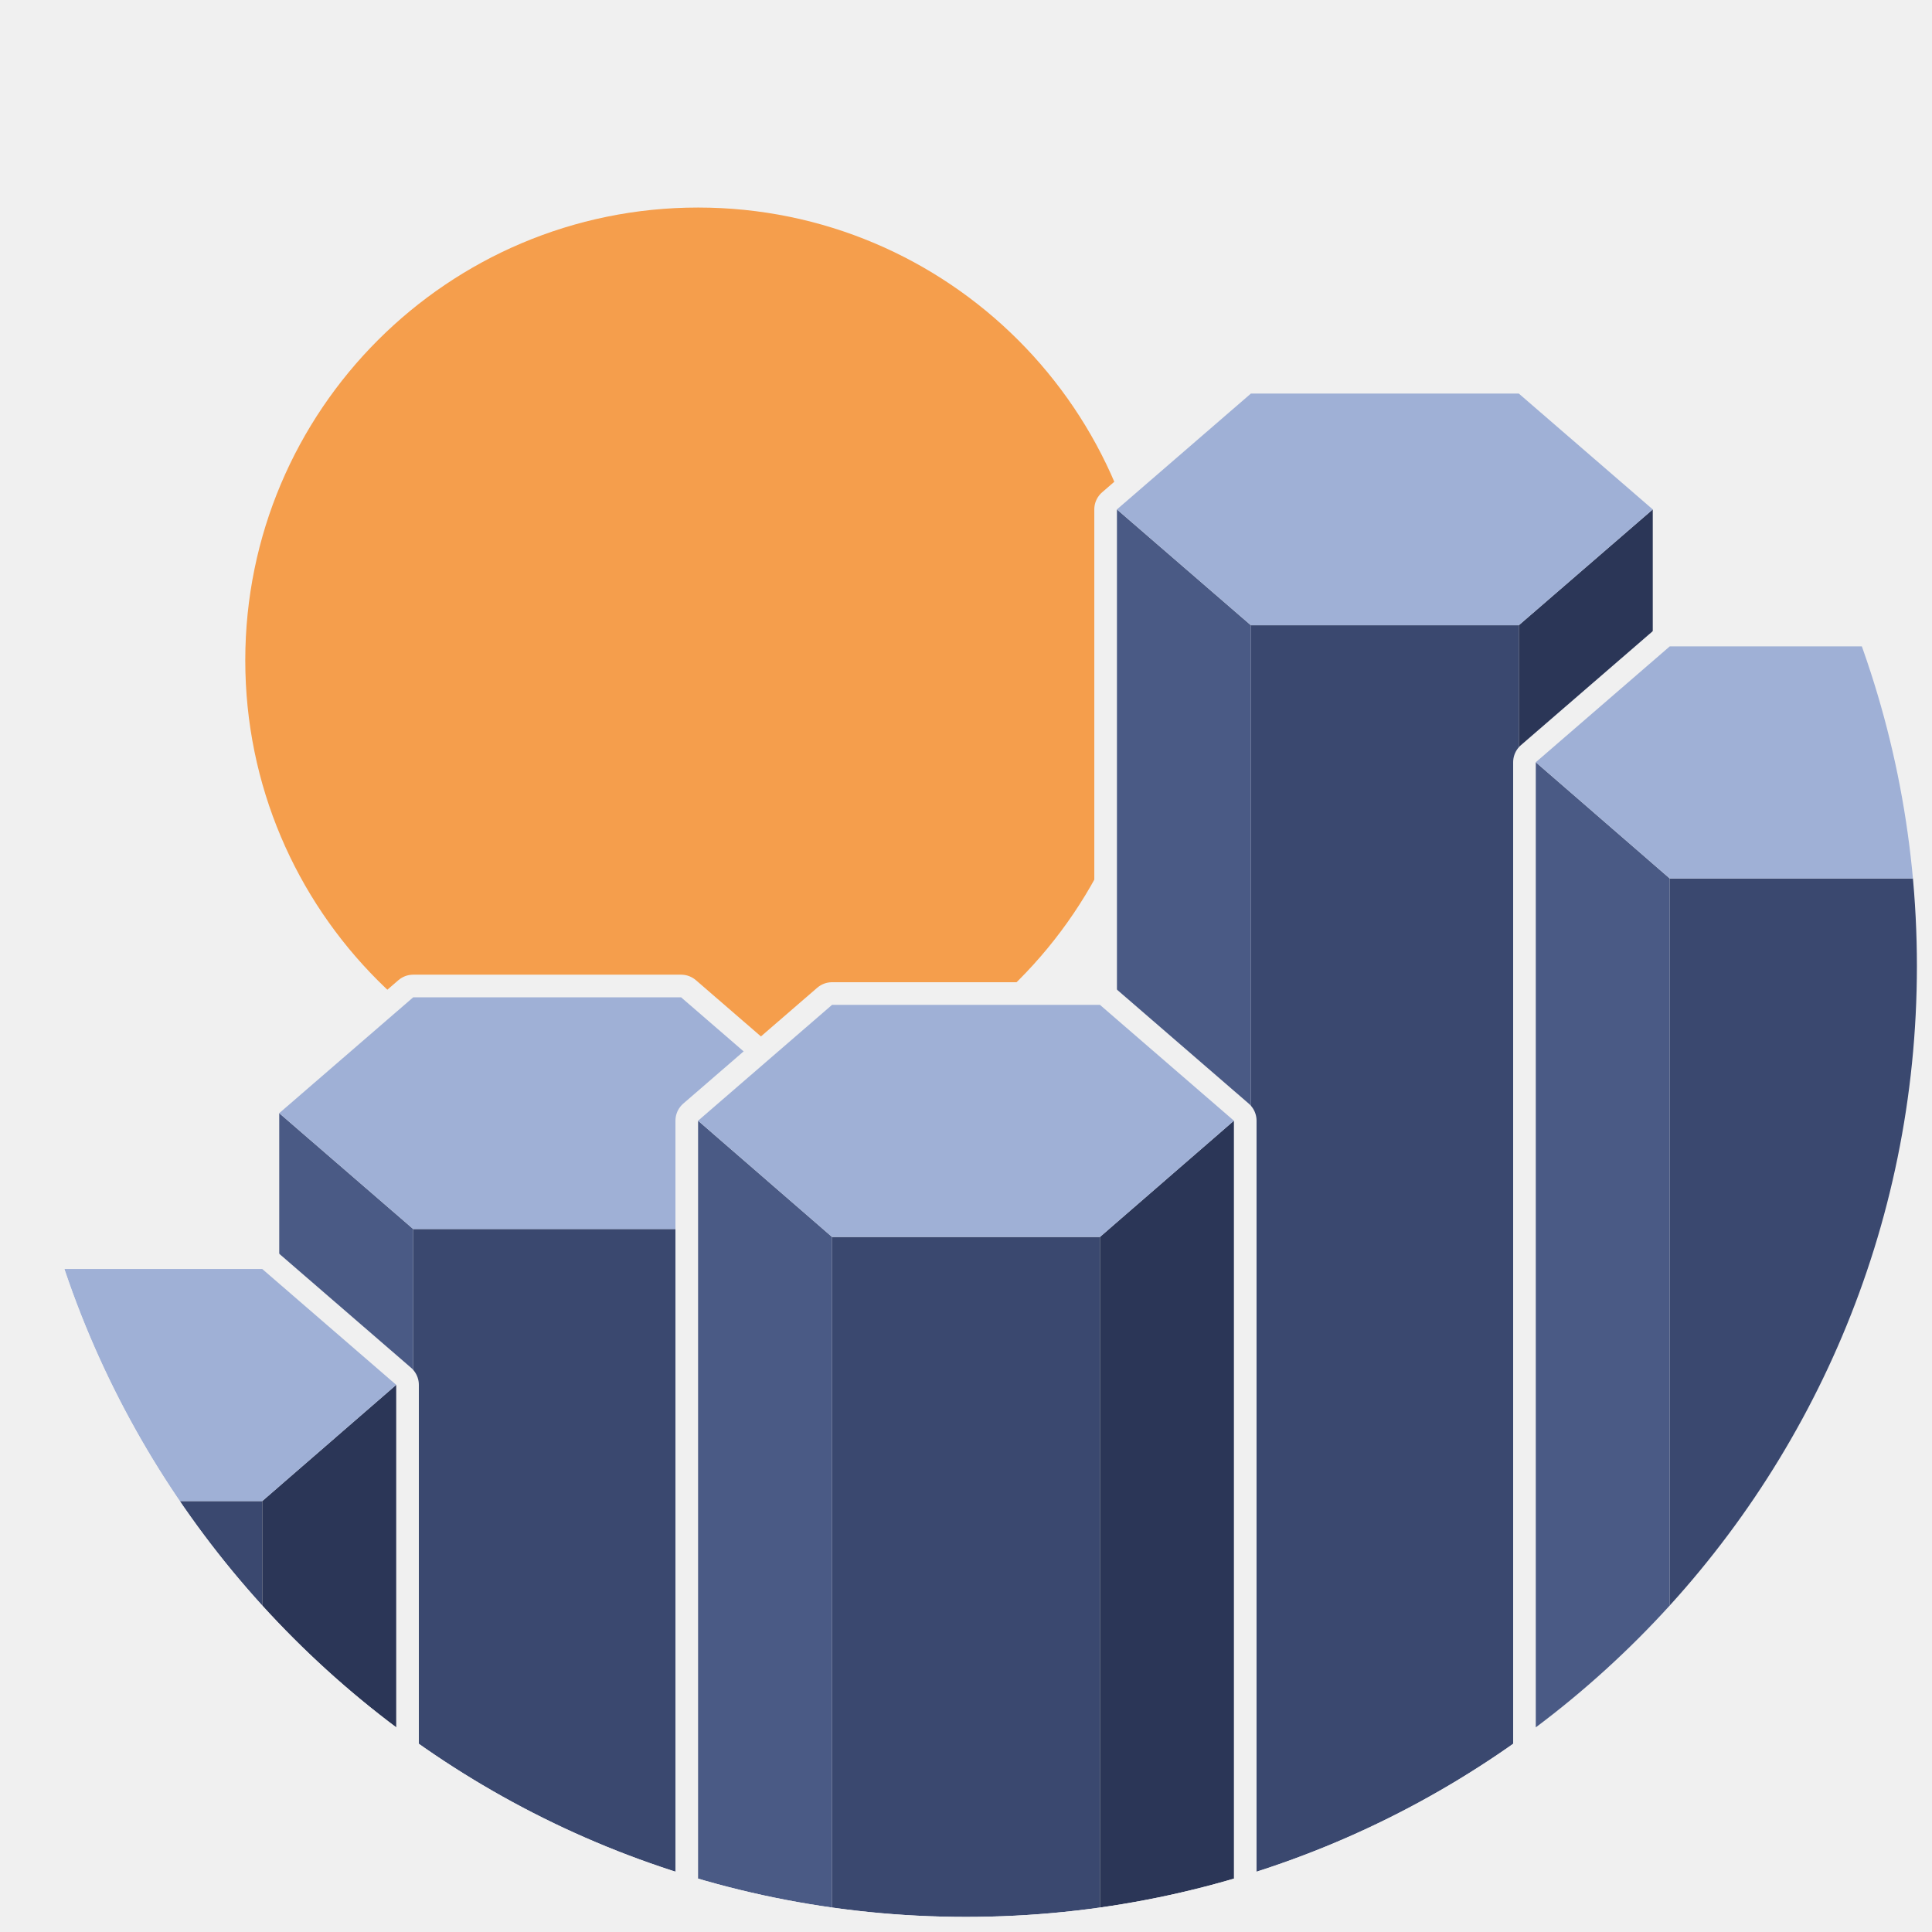
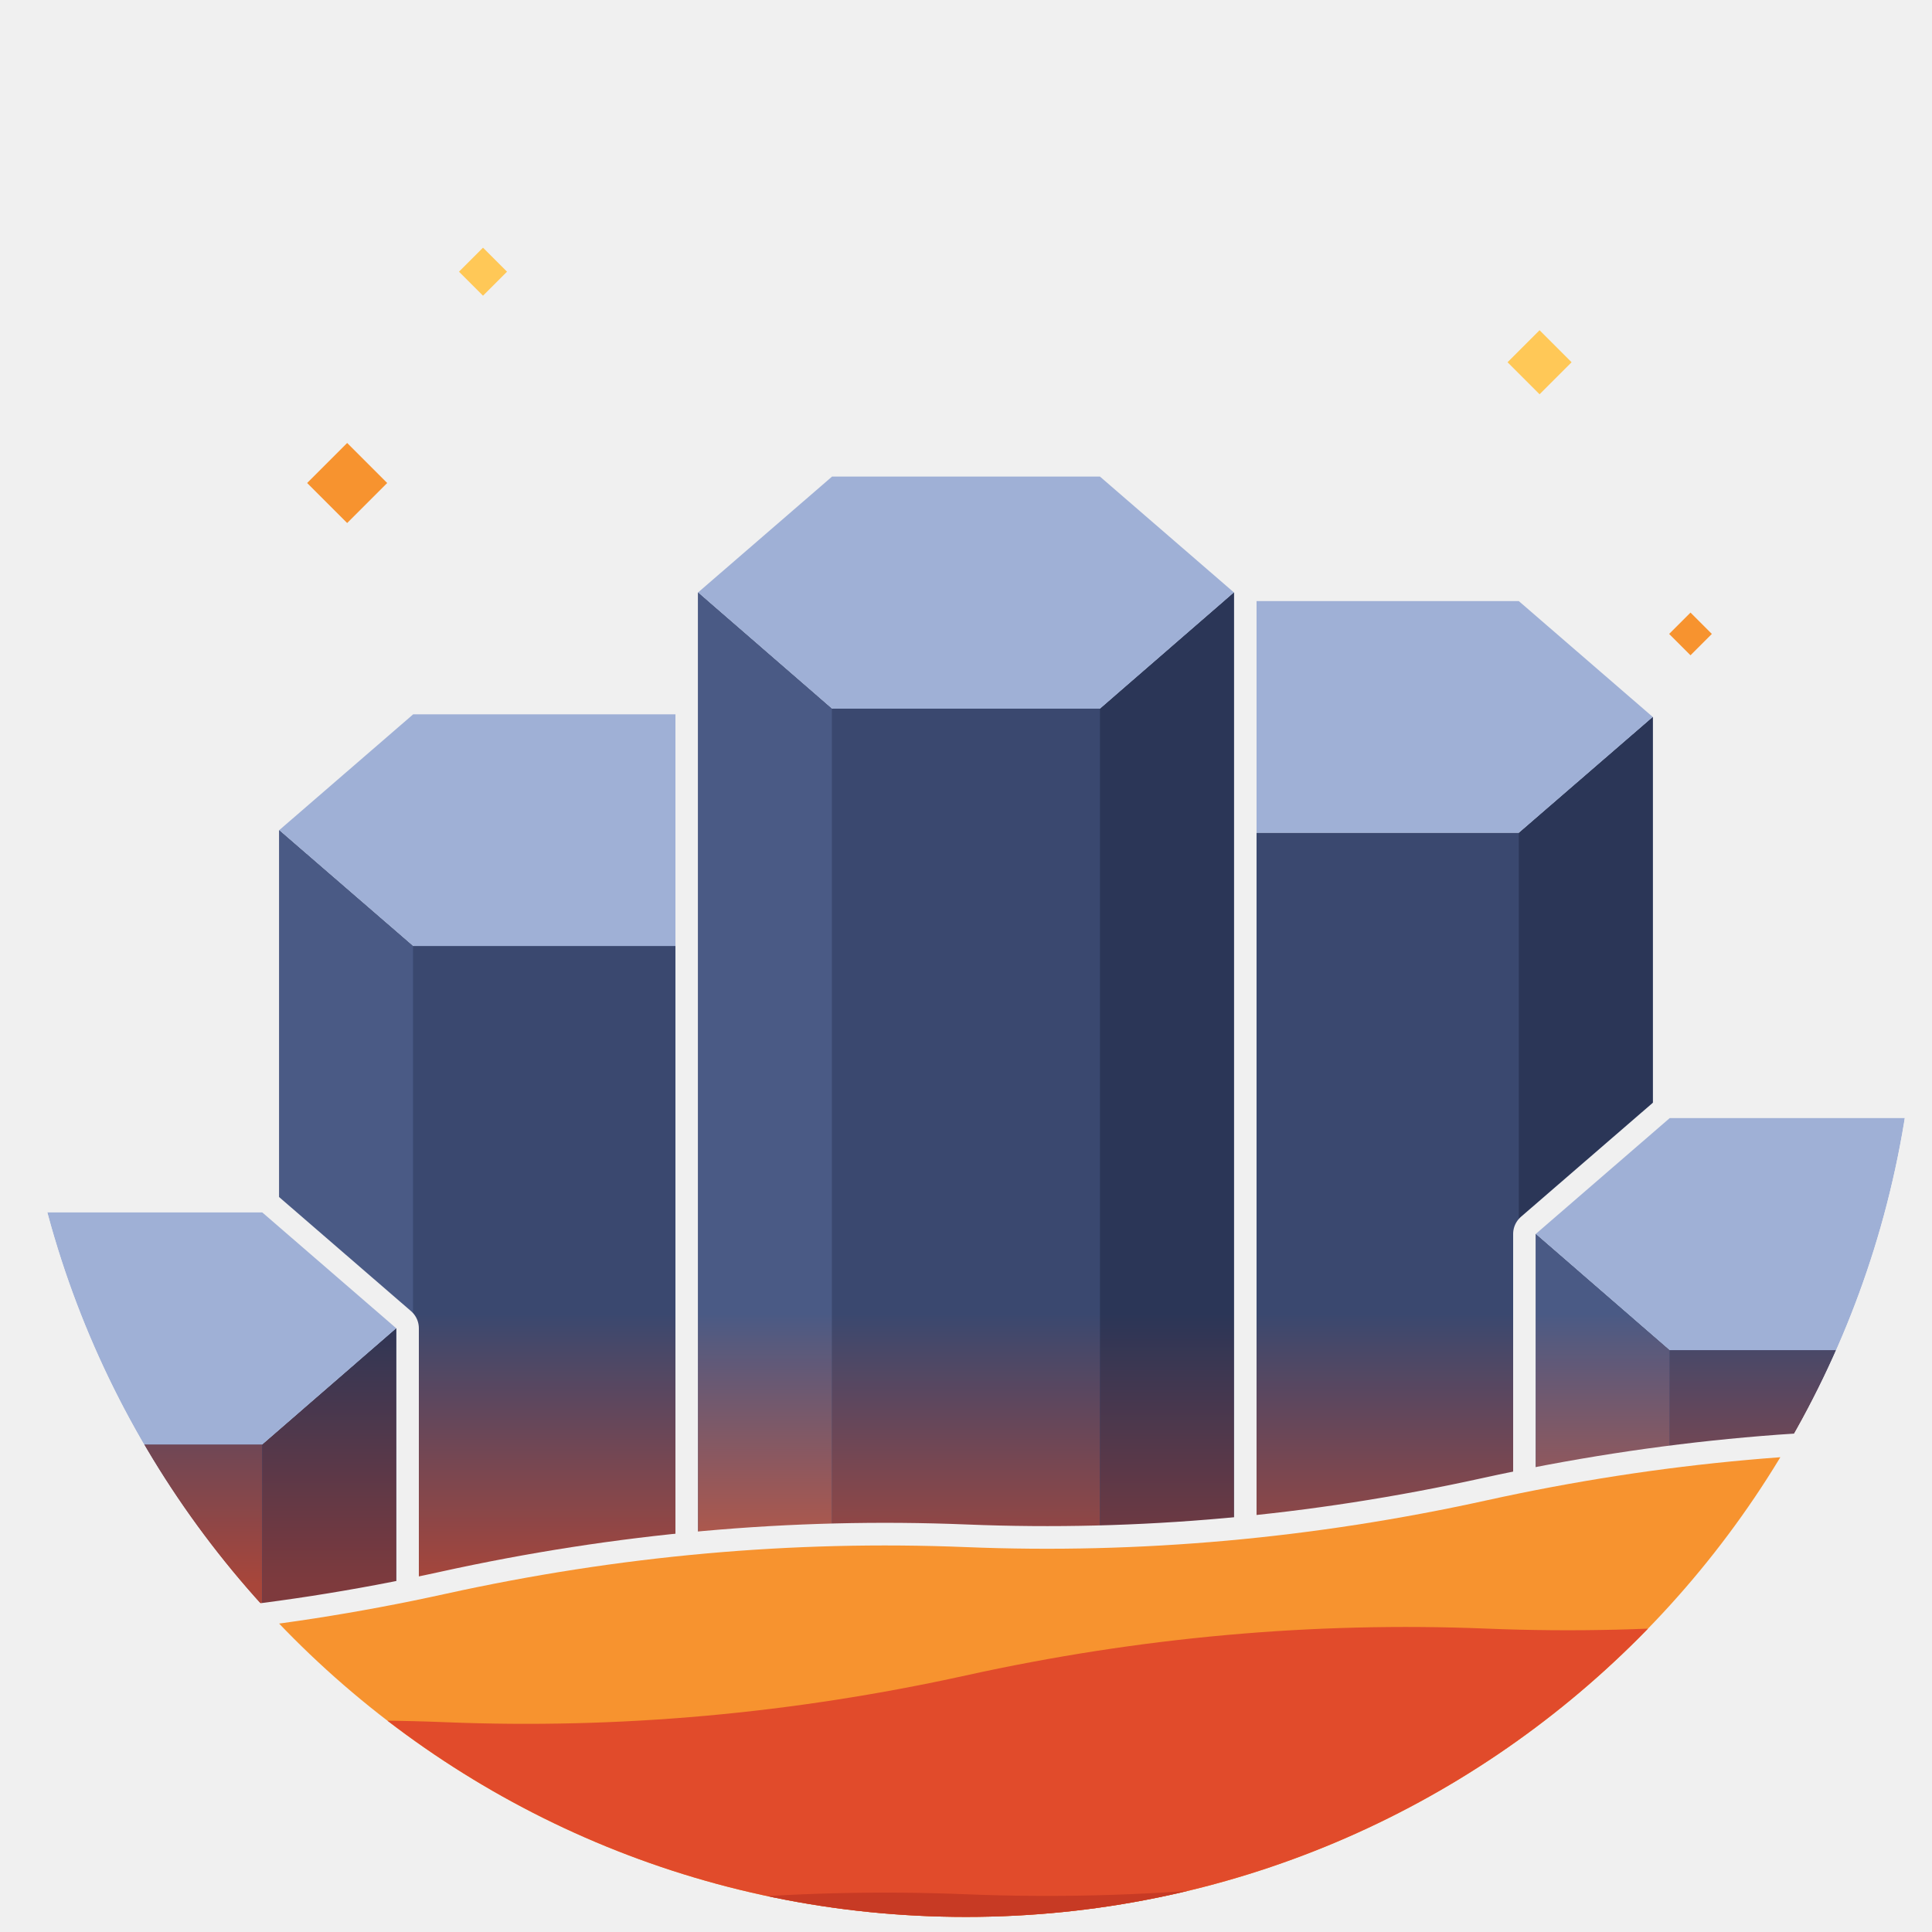
<svg xmlns="http://www.w3.org/2000/svg" viewBox="0 0 512 512" width="512" height="512">
  <defs>
-     <clipPath id="c">
-       <circle cx="256" cy="256" r="252" />
+     <clipPath id="badge">
+       <circle cx="256.0" cy="256.0" r="252.0" />
    </clipPath>
+     <linearGradient id="glow-left" gradientUnits="userSpaceOnUse" x1="0" y1="260" x2="0" y2="420">
+       <stop offset="0" stop-color="#4a5a85" />
+       <stop offset="0.55" stop-color="#4a5a85" />
+       <stop offset="1" stop-color="#c4573f" />
+     </linearGradient>
+     <linearGradient id="glow-mid" gradientUnits="userSpaceOnUse" x1="0" y1="260" x2="0" y2="420">
+       <stop offset="0" stop-color="#3a486f" />
+       <stop offset="0.55" stop-color="#3a486f" />
+       <stop offset="1" stop-color="#a8463a" />
+     </linearGradient>
+     <linearGradient id="glow-right" gradientUnits="userSpaceOnUse" x1="0" y1="260" x2="0" y2="420">
+       <stop offset="0" stop-color="#2b3657" />
+       <stop offset="0.55" stop-color="#2b3657" />
+       <stop offset="1" stop-color="#7e3a3d" />
+     </linearGradient>
    <mask id="m0" maskUnits="userSpaceOnUse" x="0" y="0" width="512" height="512">
      <rect width="512" height="512" fill="#fff" />
-       <polygon points="74.0,295.0 109.5,264.3 180.5,264.3 216.0,295.0 216.0,640.0 180.5,670.7 109.5,670.7 74.0,640.0" fill="#000" stroke="#000" stroke-width="12" stroke-linejoin="round" />
-       <polygon points="296.0,135.0 331.5,104.3 402.5,104.3 438.0,135.0 438.0,640.0 402.5,670.7 331.5,670.7 296.0,640.0" fill="#000" stroke="#000" stroke-width="12" stroke-linejoin="round" />
-       <polygon points="-37.0,367.0 -1.5,336.3 69.5,336.3 105.0,367.0 105.0,640.0 69.5,670.7 -1.5,670.7 -37.0,640.0" fill="#000" stroke="#000" stroke-width="12" stroke-linejoin="round" />
-       <polygon points="185.0,297.0 220.5,266.3 291.5,266.3 327.0,297.0 327.0,640.0 291.5,670.7 220.5,670.7 185.0,640.0" fill="#000" stroke="#000" stroke-width="12" stroke-linejoin="round" />
-       <polygon points="407.0,202.0 442.5,171.3 513.5,171.3 549.0,202.0 549.0,640.0 513.5,670.7 442.5,670.7 407.0,640.0" fill="#000" stroke="#000" stroke-width="12" stroke-linejoin="round" />
+       <g fill="#000" stroke="#000" stroke-width="12" stroke-linejoin="round">
+         <polygon points="74.0,220.0 109.5,189.3 180.5,189.3 216.0,220.0 216.0,632.0 180.5,662.7 109.5,662.7 74.0,632.0" />
+         <polygon points="296.0,190.0 331.5,159.3 402.5,159.3 438.0,190.0 438.0,632.0 402.5,662.7 331.5,662.7 296.0,632.0" />
+         <polygon points="-37.0,352.0 -1.5,321.3 69.5,321.3 105.0,352.0 105.0,632.0 69.5,662.7 -1.5,662.7 -37.0,632.0" />
+         <polygon points="185.0,157.0 220.5,126.3 291.5,126.3 327.0,157.0 327.0,632.0 291.5,662.7 220.5,662.7 185.0,632.0" />
+         <polygon points="407.0,327.0 442.5,296.3 513.5,296.3 549.0,327.0 549.0,632.0 513.5,662.7 442.5,662.7 407.0,632.0" />
+         <path d="M-20,434.8 Q49.0,437.6 118.0,422.4 Q187.0,407.2 256.0,410.0 Q325.0,412.8 394.0,397.6 Q463.0,382.4 532.0,385.2 L532,552 L-20,552 Z" />
+       </g>
    </mask>
    <mask id="m1" maskUnits="userSpaceOnUse" x="0" y="0" width="512" height="512">
      <rect width="512" height="512" fill="#fff" />
-       <polygon points="296.0,135.0 331.5,104.3 402.5,104.3 438.0,135.0 438.0,640.0 402.5,670.7 331.5,670.7 296.0,640.0" fill="#000" stroke="#000" stroke-width="12" stroke-linejoin="round" />
-       <polygon points="-37.0,367.0 -1.5,336.3 69.5,336.3 105.0,367.0 105.0,640.0 69.5,670.7 -1.5,670.7 -37.0,640.0" fill="#000" stroke="#000" stroke-width="12" stroke-linejoin="round" />
-       <polygon points="185.0,297.0 220.5,266.3 291.5,266.3 327.0,297.0 327.0,640.0 291.5,670.7 220.5,670.7 185.0,640.0" fill="#000" stroke="#000" stroke-width="12" stroke-linejoin="round" />
-       <polygon points="407.0,202.0 442.5,171.3 513.5,171.3 549.0,202.0 549.0,640.0 513.5,670.7 442.5,670.7 407.0,640.0" fill="#000" stroke="#000" stroke-width="12" stroke-linejoin="round" />
+       <g fill="#000" stroke="#000" stroke-width="12" stroke-linejoin="round">
+         <polygon points="296.0,190.0 331.5,159.3 402.5,159.3 438.0,190.0 438.0,632.0 402.5,662.7 331.5,662.7 296.0,632.0" />
+         <polygon points="-37.0,352.0 -1.5,321.3 69.5,321.3 105.0,352.0 105.0,632.0 69.5,662.7 -1.5,662.7 -37.0,632.0" />
+         <polygon points="185.0,157.0 220.5,126.3 291.5,126.3 327.0,157.0 327.0,632.0 291.5,662.7 220.5,662.7 185.0,632.0" />
+         <polygon points="407.0,327.0 442.5,296.3 513.5,296.3 549.0,327.0 549.0,632.0 513.5,662.7 442.5,662.7 407.0,632.0" />
+         <path d="M-20,434.8 Q49.0,437.6 118.0,422.4 Q187.0,407.2 256.0,410.0 Q325.0,412.8 394.0,397.6 Q463.0,382.4 532.0,385.2 L532,552 L-20,552 Z" />
+       </g>
    </mask>
    <mask id="m2" maskUnits="userSpaceOnUse" x="0" y="0" width="512" height="512">
      <rect width="512" height="512" fill="#fff" />
-       <polygon points="-37.0,367.0 -1.5,336.3 69.5,336.3 105.0,367.0 105.0,640.0 69.5,670.7 -1.5,670.7 -37.0,640.0" fill="#000" stroke="#000" stroke-width="12" stroke-linejoin="round" />
-       <polygon points="185.0,297.0 220.5,266.3 291.5,266.3 327.0,297.0 327.0,640.0 291.5,670.7 220.5,670.7 185.0,640.0" fill="#000" stroke="#000" stroke-width="12" stroke-linejoin="round" />
-       <polygon points="407.0,202.0 442.5,171.3 513.5,171.3 549.0,202.0 549.0,640.0 513.5,670.7 442.5,670.7 407.0,640.0" fill="#000" stroke="#000" stroke-width="12" stroke-linejoin="round" />
+       <g fill="#000" stroke="#000" stroke-width="12" stroke-linejoin="round">
+         <polygon points="-37.0,352.0 -1.5,321.3 69.5,321.3 105.0,352.0 105.0,632.0 69.5,662.7 -1.5,662.7 -37.0,632.0" />
+         <polygon points="185.0,157.0 220.5,126.3 291.5,126.3 327.0,157.0 327.0,632.0 291.5,662.7 220.5,662.7 185.0,632.0" />
+         <polygon points="407.0,327.0 442.5,296.3 513.5,296.3 549.0,327.0 549.0,632.0 513.5,662.7 442.5,662.7 407.0,632.0" />
+         <path d="M-20,434.8 Q49.0,437.6 118.0,422.4 Q187.0,407.2 256.0,410.0 Q325.0,412.8 394.0,397.6 Q463.0,382.4 532.0,385.2 L532,552 L-20,552 Z" />
+       </g>
    </mask>
    <mask id="m3" maskUnits="userSpaceOnUse" x="0" y="0" width="512" height="512">
      <rect width="512" height="512" fill="#fff" />
-       <polygon points="185.0,297.0 220.5,266.3 291.5,266.3 327.0,297.0 327.0,640.0 291.5,670.7 220.5,670.7 185.0,640.0" fill="#000" stroke="#000" stroke-width="12" stroke-linejoin="round" />
-       <polygon points="407.0,202.0 442.5,171.3 513.5,171.3 549.0,202.0 549.0,640.0 513.5,670.7 442.5,670.7 407.0,640.0" fill="#000" stroke="#000" stroke-width="12" stroke-linejoin="round" />
+       <g fill="#000" stroke="#000" stroke-width="12" stroke-linejoin="round">
+         <polygon points="185.0,157.0 220.5,126.3 291.5,126.3 327.0,157.0 327.0,632.0 291.5,662.7 220.5,662.7 185.0,632.0" />
+         <polygon points="407.0,327.0 442.5,296.3 513.5,296.3 549.0,327.0 549.0,632.0 513.5,662.7 442.5,662.7 407.0,632.0" />
+         <path d="M-20,434.8 Q49.0,437.6 118.0,422.4 Q187.0,407.2 256.0,410.0 Q325.0,412.8 394.0,397.6 Q463.0,382.4 532.0,385.2 L532,552 L-20,552 Z" />
+       </g>
    </mask>
    <mask id="m4" maskUnits="userSpaceOnUse" x="0" y="0" width="512" height="512">
      <rect width="512" height="512" fill="#fff" />
-       <polygon points="407.0,202.0 442.5,171.3 513.5,171.3 549.0,202.0 549.0,640.0 513.5,670.7 442.5,670.7 407.0,640.0" fill="#000" stroke="#000" stroke-width="12" stroke-linejoin="round" />
+       <g fill="#000" stroke="#000" stroke-width="12" stroke-linejoin="round">
+         <polygon points="407.0,327.0 442.5,296.3 513.5,296.3 549.0,327.0 549.0,632.0 513.5,662.7 442.5,662.7 407.0,632.0" />
+         <path d="M-20,434.8 Q49.0,437.6 118.0,422.4 Q187.0,407.2 256.0,410.0 Q325.0,412.8 394.0,397.6 Q463.0,382.4 532.0,385.2 L532,552 L-20,552 Z" />
+       </g>
+     </mask>
+     <mask id="m5" maskUnits="userSpaceOnUse" x="0" y="0" width="512" height="512">
+       <rect width="512" height="512" fill="#fff" />
+       <g fill="#000" stroke="#000" stroke-width="12" stroke-linejoin="round">
+         <path d="M-20,434.8 Q49.0,437.6 118.0,422.4 Q187.0,407.2 256.0,410.0 Q325.0,412.8 394.0,397.6 Q463.0,382.4 532.0,385.2 L532,552 L-20,552 Z" />
+       </g>
    </mask>
  </defs>
-   <g clip-path="url(#c)">
+   <g clip-path="url(#badge)">
    <g mask="url(#m0)">
-       <circle cx="185" cy="175" r="120" fill="#f59e4c" />
+       <rect x="84.5" y="120.5" width="15" height="15" fill="#f7932f" transform="rotate(45 92 128)" />
+       <rect x="123.5" y="67.5" width="9" height="9" fill="#ffc857" transform="rotate(45 128 72)" />
+       <rect x="402.0" y="90.0" width="12" height="12" fill="#ffc857" transform="rotate(45 408 96)" />
+       <rect x="444.0" y="164.0" width="8" height="8" fill="#f7932f" transform="rotate(45 448 168)" />
    </g>
    <g mask="url(#m1)">
-       <polygon points="74.0,295.0 109.5,325.7 109.5,670.7 74.0,640.0" fill="#4a5a85" />
-       <polygon points="109.5,325.7 180.5,325.7 180.5,670.7 109.5,670.7" fill="#3a486f" />
-       <polygon points="180.5,325.7 216.0,295.0 216.0,640.0 180.5,670.7" fill="#2b3657" />
-       <polygon points="216.0,295.0 180.5,325.7 109.5,325.7 74.0,295.0 109.5,264.3 180.5,264.3" fill="#9fb0d6" />
+       <polygon points="74.0,220.0 109.5,250.7 180.5,250.7 216.0,220.0 216.0,632.0 180.5,662.7 109.5,662.7 74.0,632.0" fill="#3a486f" />
+       <polygon points="74.0,220.0 109.5,250.7 109.5,662.7 74.0,632.0" fill="url(#glow-left)" />
+       <polygon points="109.5,250.7 180.5,250.7 180.5,662.7 109.5,662.7" fill="url(#glow-mid)" />
+       <polygon points="180.5,250.7 216.0,220.0 216.0,632.0 180.5,662.7" fill="url(#glow-right)" />
+       <polygon points="216.0,220.0 180.5,250.7 109.5,250.7 74.0,220.0 109.5,189.3 180.5,189.3" fill="#9fb0d6" />
    </g>
    <g mask="url(#m2)">
-       <polygon points="296.0,135.0 331.5,165.7 331.5,670.7 296.0,640.0" fill="#4a5a85" />
-       <polygon points="331.5,165.7 402.5,165.7 402.5,670.7 331.5,670.7" fill="#3a486f" />
-       <polygon points="402.5,165.7 438.0,135.0 438.0,640.0 402.5,670.7" fill="#2b3657" />
-       <polygon points="438.0,135.0 402.5,165.7 331.5,165.7 296.0,135.0 331.5,104.3 402.5,104.3" fill="#9fb0d6" />
+       <polygon points="296.0,190.0 331.5,220.7 402.5,220.7 438.0,190.0 438.0,632.0 402.5,662.7 331.5,662.7 296.0,632.0" fill="#3a486f" />
+       <polygon points="296.0,190.0 331.5,220.7 331.5,662.7 296.0,632.0" fill="url(#glow-left)" />
+       <polygon points="331.5,220.7 402.5,220.7 402.5,662.7 331.5,662.7" fill="url(#glow-mid)" />
+       <polygon points="402.5,220.7 438.0,190.0 438.0,632.0 402.5,662.7" fill="url(#glow-right)" />
+       <polygon points="438.0,190.0 402.5,220.7 331.5,220.7 296.0,190.0 331.5,159.3 402.5,159.3" fill="#9fb0d6" />
    </g>
    <g mask="url(#m3)">
-       <polygon points="-37.0,367.0 -1.5,397.8 -1.5,670.7 -37.0,640.0" fill="#4a5a85" />
-       <polygon points="-1.5,397.8 69.5,397.8 69.5,670.7 -1.5,670.7" fill="#3a486f" />
-       <polygon points="69.5,397.8 105.0,367.0 105.0,640.0 69.5,670.7" fill="#2b3657" />
-       <polygon points="105.0,367.0 69.5,397.8 -1.5,397.8 -37.0,367.0 -1.5,336.3 69.5,336.3" fill="#9fb0d6" />
+       <polygon points="-37.0,352.0 -1.5,382.8 69.5,382.8 105.0,352.0 105.0,632.0 69.5,662.7 -1.5,662.7 -37.0,632.0" fill="#3a486f" />
+       <polygon points="-37.0,352.0 -1.5,382.8 -1.5,662.7 -37.0,632.0" fill="url(#glow-left)" />
+       <polygon points="-1.5,382.8 69.5,382.8 69.5,662.7 -1.5,662.7" fill="url(#glow-mid)" />
+       <polygon points="69.5,382.8 105.0,352.0 105.0,632.0 69.5,662.7" fill="url(#glow-right)" />
+       <polygon points="105.0,352.0 69.5,382.8 -1.5,382.8 -37.0,352.0 -1.5,321.3 69.5,321.3" fill="#9fb0d6" />
    </g>
    <g mask="url(#m4)">
-       <polygon points="185.0,297.0 220.5,327.8 220.5,670.7 185.0,640.0" fill="#4a5a85" />
-       <polygon points="220.5,327.8 291.5,327.8 291.5,670.7 220.5,670.7" fill="#3a486f" />
-       <polygon points="291.5,327.8 327.0,297.0 327.0,640.0 291.5,670.7" fill="#2b3657" />
-       <polygon points="327.0,297.0 291.5,327.8 220.5,327.8 185.0,297.0 220.5,266.3 291.5,266.3" fill="#9fb0d6" />
+       <polygon points="185.0,157.0 220.5,187.8 291.5,187.8 327.0,157.0 327.0,632.0 291.5,662.7 220.5,662.7 185.0,632.0" fill="#3a486f" />
+       <polygon points="185.0,157.0 220.5,187.8 220.5,662.7 185.0,632.0" fill="url(#glow-left)" />
+       <polygon points="220.5,187.8 291.5,187.8 291.5,662.7 220.5,662.7" fill="url(#glow-mid)" />
+       <polygon points="291.5,187.8 327.0,157.0 327.0,632.0 291.5,662.7" fill="url(#glow-right)" />
+       <polygon points="327.0,157.0 291.5,187.8 220.5,187.8 185.0,157.0 220.5,126.3 291.5,126.3" fill="#9fb0d6" />
    </g>
-     <polygon points="407.0,202.0 442.5,232.8 442.5,670.7 407.0,640.0" fill="#4a5a85" />
-     <polygon points="442.5,232.8 513.5,232.8 513.5,670.7 442.5,670.7" fill="#3a486f" />
-     <polygon points="513.5,232.8 549.0,202.0 549.0,640.0 513.5,670.7" fill="#2b3657" />
-     <polygon points="549.0,202.0 513.5,232.8 442.5,232.8 407.0,202.0 442.5,171.3 513.5,171.3" fill="#9fb0d6" />
+     <g mask="url(#m5)">
+       <polygon points="407.0,327.0 442.5,357.8 513.5,357.8 549.0,327.0 549.0,632.0 513.5,662.7 442.5,662.7 407.0,632.0" fill="#3a486f" />
+       <polygon points="407.0,327.0 442.5,357.8 442.5,662.7 407.0,632.0" fill="url(#glow-left)" />
+       <polygon points="442.5,357.8 513.5,357.8 513.5,662.7 442.5,662.7" fill="url(#glow-mid)" />
+       <polygon points="513.5,357.8 549.0,327.0 549.0,632.0 513.5,662.7" fill="url(#glow-right)" />
+       <polygon points="549.0,327.0 513.5,357.8 442.5,357.8 407.0,327.0 442.5,296.3 513.5,296.3" fill="#9fb0d6" />
+     </g>
+     <path d="M-20,434.8 Q49.0,437.6 118.0,422.4 Q187.0,407.2 256.0,410.0 Q325.0,412.8 394.0,397.6 Q463.0,382.4 532.0,385.2 L532,552 L-20,552 Z" fill="#f7932f" />
+     <path d="M-20,468.8 Q49.0,453.6 118.0,456.4 Q187.0,459.2 256.0,444.0 Q325.0,428.8 394.0,431.6 Q463.0,434.4 532.0,419.2 L532,552 L-20,552 Z" fill="#e14b2b" />
+     <path d="M-20,526.8 Q49.0,529.6 118.0,514.4 Q187.0,499.2 256.0,502.0 Q325.0,504.8 394.0,489.6 Q463.0,474.4 532.0,477.2 L532,552 L-20,552 Z" fill="#c73a24" />
  </g>
</svg>
